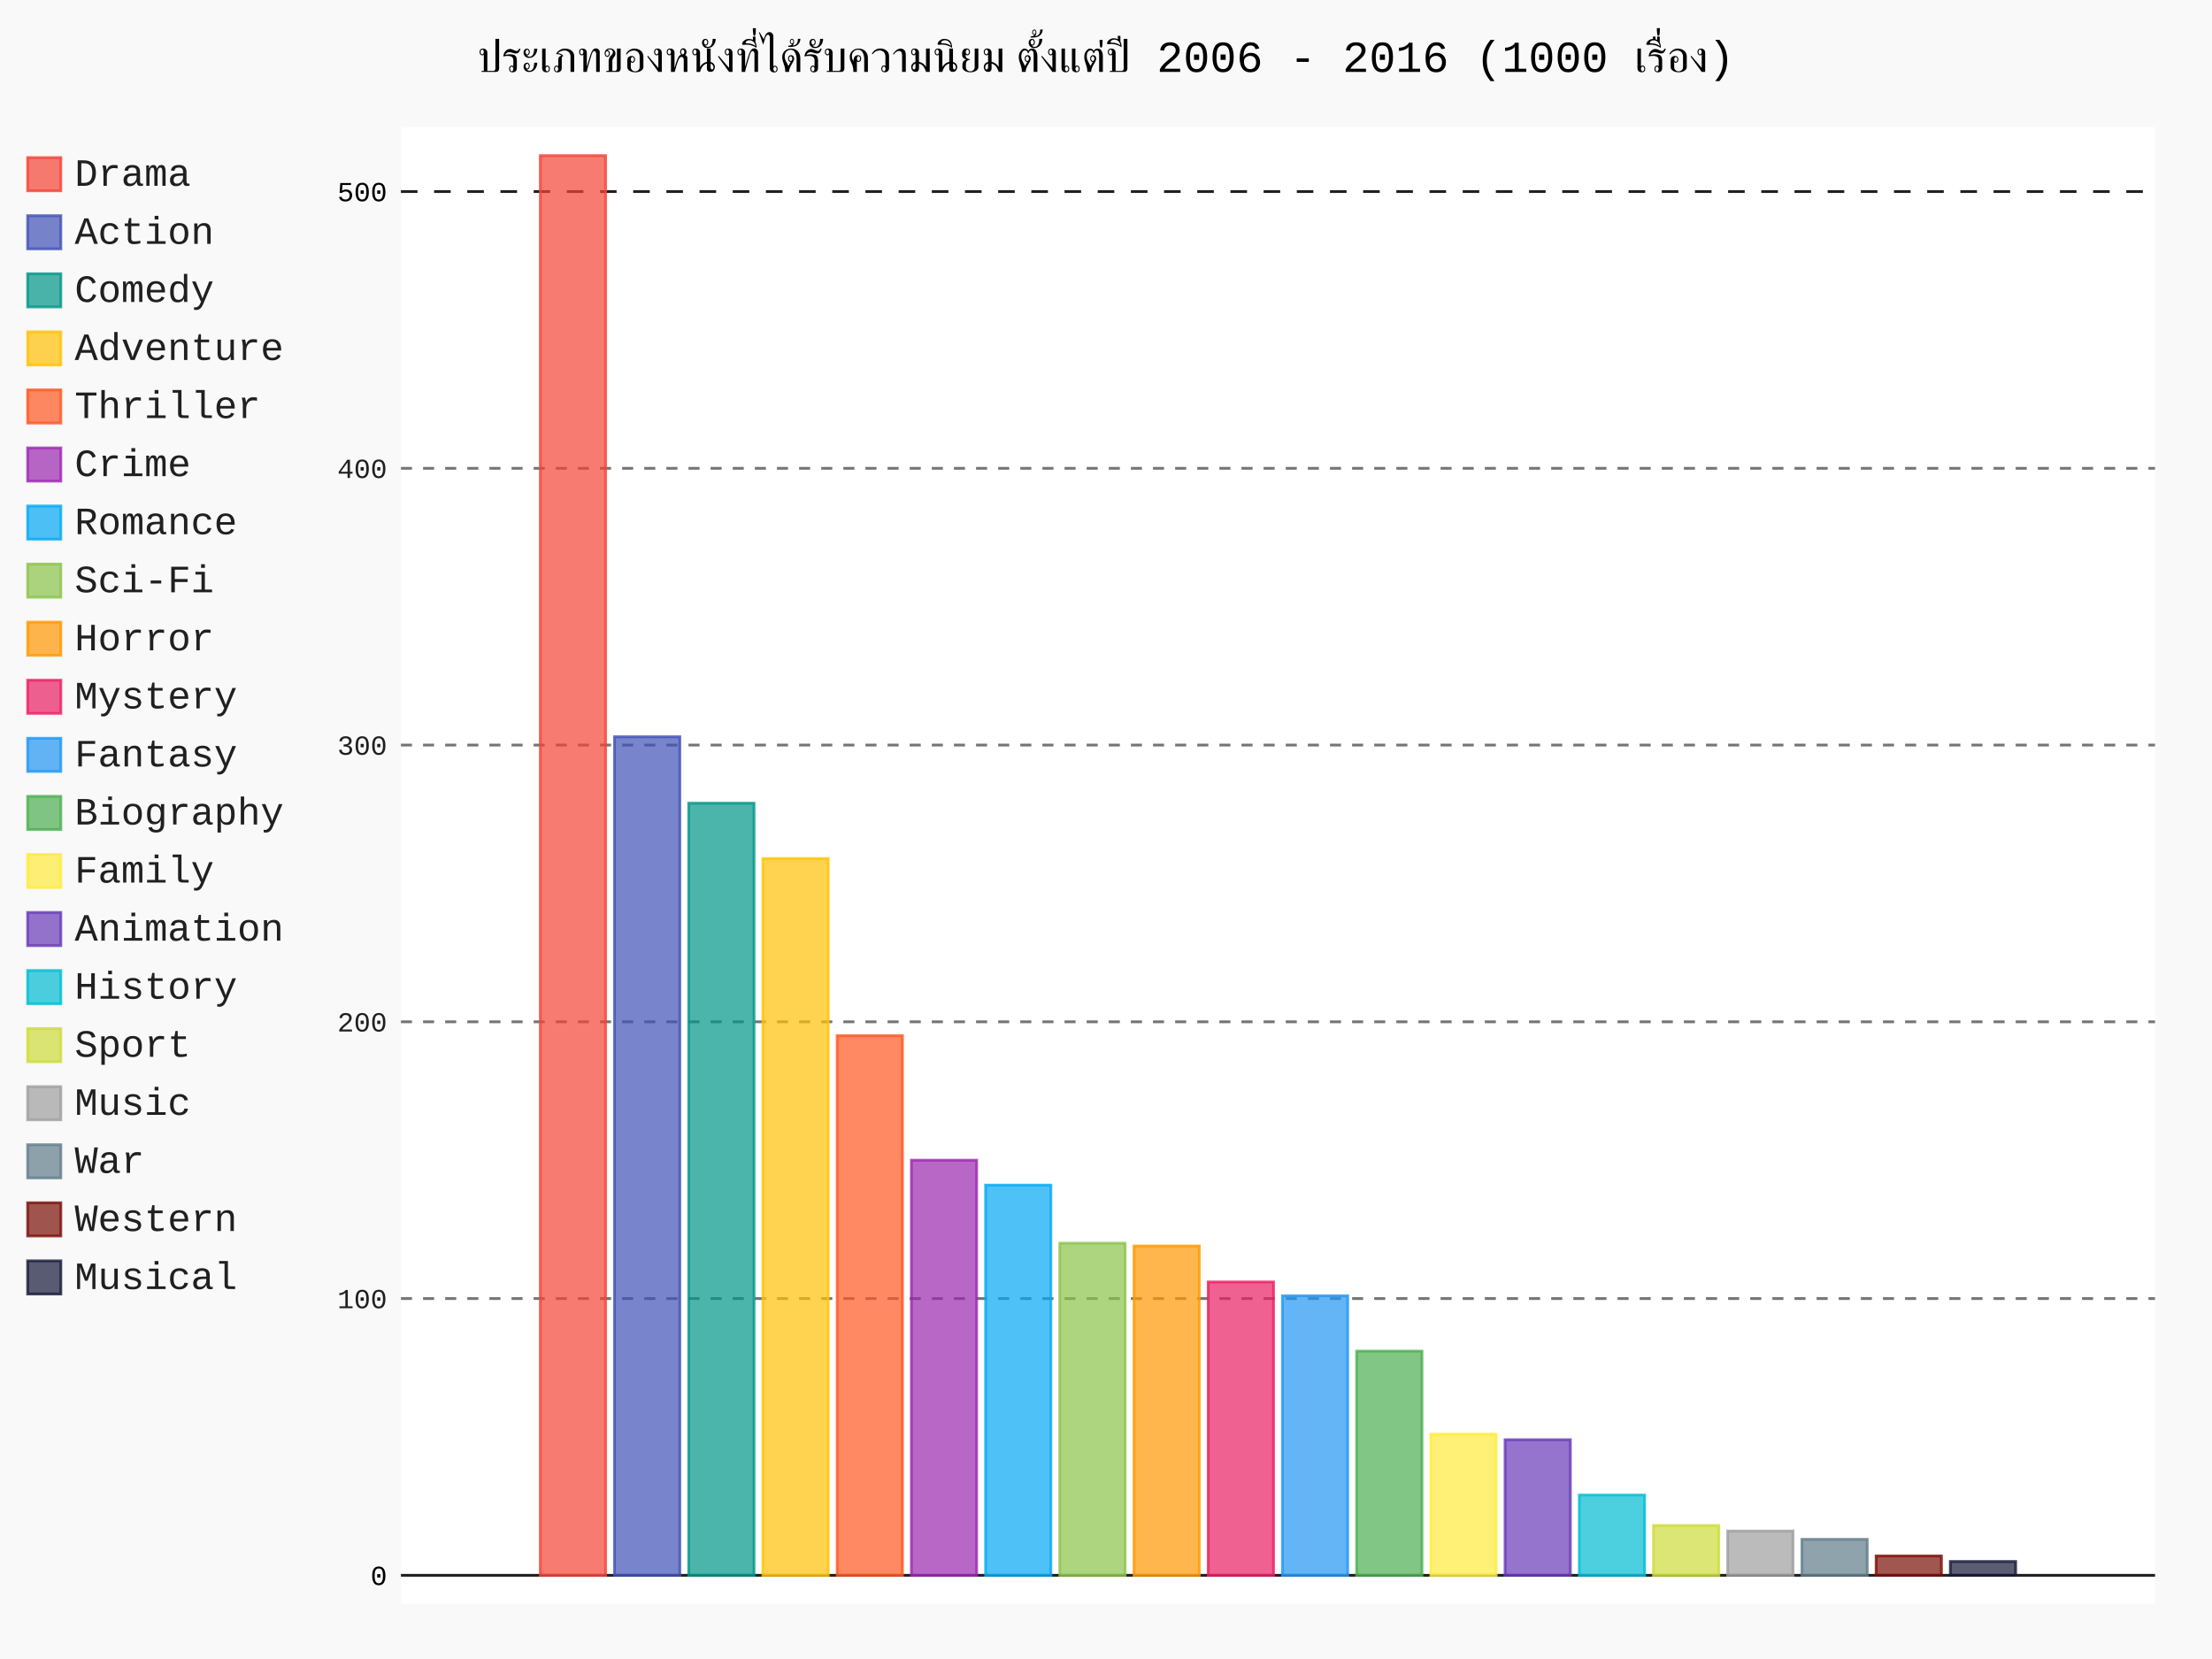
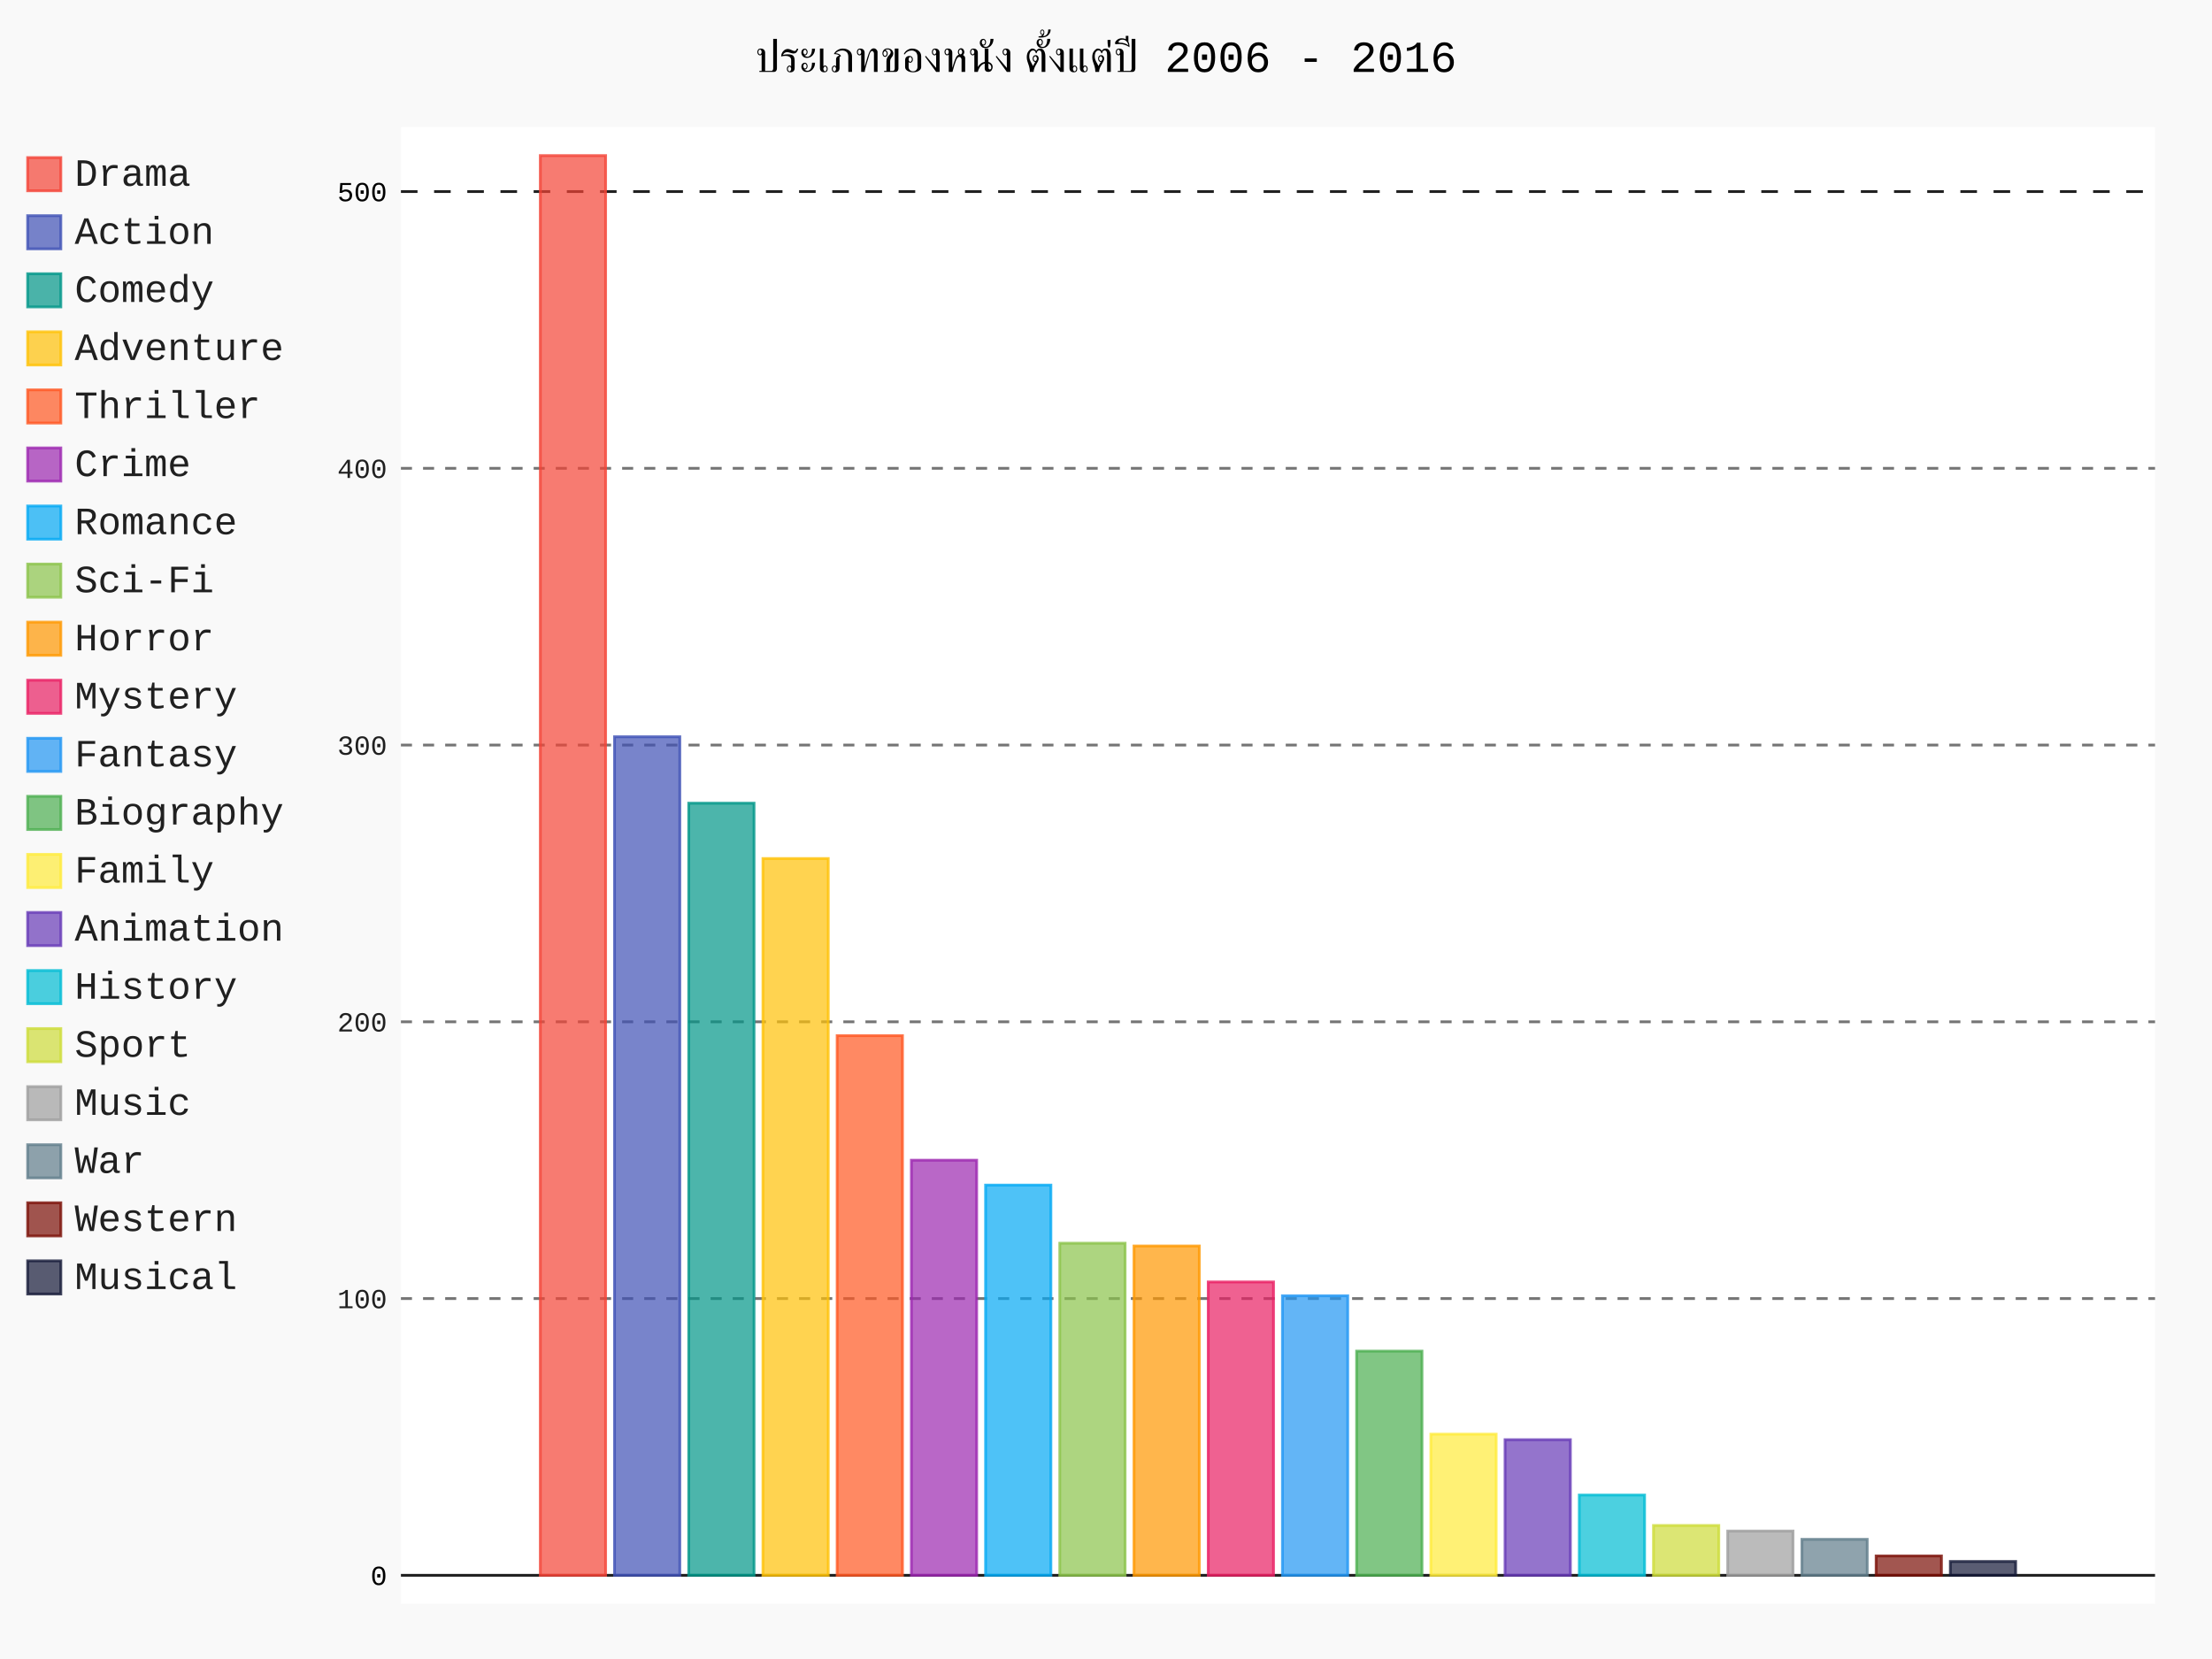
- <svg xmlns="http://www.w3.org/2000/svg" class="pygal-chart" id="chart-94949a44-bf88-494c-a62d-95af240402e0" viewBox="0 0 800 600">
+ <svg xmlns="http://www.w3.org/2000/svg" class="pygal-chart" id="chart-c277446c-8c04-471c-b19f-c21ceb857114" viewBox="0 0 800 600">
  <defs>
-     <style type="text/css">#chart-94949a44-bf88-494c-a62d-95af240402e0{-webkit-user-select:none;-webkit-font-smoothing:antialiased;font-family:Consolas,"Liberation Mono",Menlo,Courier,monospace}#chart-94949a44-bf88-494c-a62d-95af240402e0 .title{font-family:Consolas,"Liberation Mono",Menlo,Courier,monospace;font-size:16px}#chart-94949a44-bf88-494c-a62d-95af240402e0 .legends .legend text{font-family:Consolas,"Liberation Mono",Menlo,Courier,monospace;font-size:14px}#chart-94949a44-bf88-494c-a62d-95af240402e0 .axis text{font-family:Consolas,"Liberation Mono",Menlo,Courier,monospace;font-size:10px}#chart-94949a44-bf88-494c-a62d-95af240402e0 .axis text.major{font-family:Consolas,"Liberation Mono",Menlo,Courier,monospace;font-size:10px}#chart-94949a44-bf88-494c-a62d-95af240402e0 .text-overlay text.value{font-family:Consolas,"Liberation Mono",Menlo,Courier,monospace;font-size:16px}#chart-94949a44-bf88-494c-a62d-95af240402e0 .text-overlay text.label{font-family:Consolas,"Liberation Mono",Menlo,Courier,monospace;font-size:10px}#chart-94949a44-bf88-494c-a62d-95af240402e0 .tooltip{font-family:Consolas,"Liberation Mono",Menlo,Courier,monospace;font-size:14px}#chart-94949a44-bf88-494c-a62d-95af240402e0 text.no_data{font-family:Consolas,"Liberation Mono",Menlo,Courier,monospace;font-size:64px}
- #chart-94949a44-bf88-494c-a62d-95af240402e0{background-color:rgba(249,249,249,1)}#chart-94949a44-bf88-494c-a62d-95af240402e0 path,#chart-94949a44-bf88-494c-a62d-95af240402e0 line,#chart-94949a44-bf88-494c-a62d-95af240402e0 rect,#chart-94949a44-bf88-494c-a62d-95af240402e0 circle{-webkit-transition:150ms;-moz-transition:150ms;transition:150ms}#chart-94949a44-bf88-494c-a62d-95af240402e0 .graph &gt; .background{fill:rgba(249,249,249,1)}#chart-94949a44-bf88-494c-a62d-95af240402e0 .plot &gt; .background{fill:rgba(255,255,255,1)}#chart-94949a44-bf88-494c-a62d-95af240402e0 .graph{fill:rgba(0,0,0,.87)}#chart-94949a44-bf88-494c-a62d-95af240402e0 text.no_data{fill:rgba(0,0,0,1)}#chart-94949a44-bf88-494c-a62d-95af240402e0 .title{fill:rgba(0,0,0,1)}#chart-94949a44-bf88-494c-a62d-95af240402e0 .legends .legend text{fill:rgba(0,0,0,.87)}#chart-94949a44-bf88-494c-a62d-95af240402e0 .legends .legend:hover text{fill:rgba(0,0,0,1)}#chart-94949a44-bf88-494c-a62d-95af240402e0 .axis .line{stroke:rgba(0,0,0,1)}#chart-94949a44-bf88-494c-a62d-95af240402e0 .axis .guide.line{stroke:rgba(0,0,0,.54)}#chart-94949a44-bf88-494c-a62d-95af240402e0 .axis .major.line{stroke:rgba(0,0,0,.87)}#chart-94949a44-bf88-494c-a62d-95af240402e0 .axis text.major{fill:rgba(0,0,0,1)}#chart-94949a44-bf88-494c-a62d-95af240402e0 .axis.y .guides:hover .guide.line,#chart-94949a44-bf88-494c-a62d-95af240402e0 .line-graph .axis.x .guides:hover .guide.line,#chart-94949a44-bf88-494c-a62d-95af240402e0 .stackedline-graph .axis.x .guides:hover .guide.line,#chart-94949a44-bf88-494c-a62d-95af240402e0 .xy-graph .axis.x .guides:hover .guide.line{stroke:rgba(0,0,0,1)}#chart-94949a44-bf88-494c-a62d-95af240402e0 .axis .guides:hover text{fill:rgba(0,0,0,1)}#chart-94949a44-bf88-494c-a62d-95af240402e0 .reactive{fill-opacity:.7;stroke-opacity:.8}#chart-94949a44-bf88-494c-a62d-95af240402e0 .ci{stroke:rgba(0,0,0,.87)}#chart-94949a44-bf88-494c-a62d-95af240402e0 .reactive.active,#chart-94949a44-bf88-494c-a62d-95af240402e0 .active .reactive{fill-opacity:.8;stroke-opacity:.9;stroke-width:4}#chart-94949a44-bf88-494c-a62d-95af240402e0 .ci .reactive.active{stroke-width:1.5}#chart-94949a44-bf88-494c-a62d-95af240402e0 .series text{fill:rgba(0,0,0,1)}#chart-94949a44-bf88-494c-a62d-95af240402e0 .tooltip rect{fill:rgba(255,255,255,1);stroke:rgba(0,0,0,1);-webkit-transition:opacity 150ms;-moz-transition:opacity 150ms;transition:opacity 150ms}#chart-94949a44-bf88-494c-a62d-95af240402e0 .tooltip .label{fill:rgba(0,0,0,.87)}#chart-94949a44-bf88-494c-a62d-95af240402e0 .tooltip .label{fill:rgba(0,0,0,.87)}#chart-94949a44-bf88-494c-a62d-95af240402e0 .tooltip .legend{font-size:.8em;fill:rgba(0,0,0,.54)}#chart-94949a44-bf88-494c-a62d-95af240402e0 .tooltip .x_label{font-size:.6em;fill:rgba(0,0,0,1)}#chart-94949a44-bf88-494c-a62d-95af240402e0 .tooltip .xlink{font-size:.5em;text-decoration:underline}#chart-94949a44-bf88-494c-a62d-95af240402e0 .tooltip .value{font-size:1.5em}#chart-94949a44-bf88-494c-a62d-95af240402e0 .bound{font-size:.5em}#chart-94949a44-bf88-494c-a62d-95af240402e0 .max-value{font-size:.75em;fill:rgba(0,0,0,.54)}#chart-94949a44-bf88-494c-a62d-95af240402e0 .map-element{fill:rgba(255,255,255,1);stroke:rgba(0,0,0,.54) !important}#chart-94949a44-bf88-494c-a62d-95af240402e0 .map-element .reactive{fill-opacity:inherit;stroke-opacity:inherit}#chart-94949a44-bf88-494c-a62d-95af240402e0 .color-0,#chart-94949a44-bf88-494c-a62d-95af240402e0 .color-0 a:visited{stroke:#f44336;fill:#f44336}#chart-94949a44-bf88-494c-a62d-95af240402e0 .color-1,#chart-94949a44-bf88-494c-a62d-95af240402e0 .color-1 a:visited{stroke:#3f51b5;fill:#3f51b5}#chart-94949a44-bf88-494c-a62d-95af240402e0 .color-2,#chart-94949a44-bf88-494c-a62d-95af240402e0 .color-2 a:visited{stroke:#009688;fill:#009688}#chart-94949a44-bf88-494c-a62d-95af240402e0 .color-3,#chart-94949a44-bf88-494c-a62d-95af240402e0 .color-3 a:visited{stroke:#ffc107;fill:#ffc107}#chart-94949a44-bf88-494c-a62d-95af240402e0 .color-4,#chart-94949a44-bf88-494c-a62d-95af240402e0 .color-4 a:visited{stroke:#ff5722;fill:#ff5722}#chart-94949a44-bf88-494c-a62d-95af240402e0 .color-5,#chart-94949a44-bf88-494c-a62d-95af240402e0 .color-5 a:visited{stroke:#9c27b0;fill:#9c27b0}#chart-94949a44-bf88-494c-a62d-95af240402e0 .color-6,#chart-94949a44-bf88-494c-a62d-95af240402e0 .color-6 a:visited{stroke:#03a9f4;fill:#03a9f4}#chart-94949a44-bf88-494c-a62d-95af240402e0 .color-7,#chart-94949a44-bf88-494c-a62d-95af240402e0 .color-7 a:visited{stroke:#8bc34a;fill:#8bc34a}#chart-94949a44-bf88-494c-a62d-95af240402e0 .color-8,#chart-94949a44-bf88-494c-a62d-95af240402e0 .color-8 a:visited{stroke:#ff9800;fill:#ff9800}#chart-94949a44-bf88-494c-a62d-95af240402e0 .color-9,#chart-94949a44-bf88-494c-a62d-95af240402e0 .color-9 a:visited{stroke:#e91e63;fill:#e91e63}#chart-94949a44-bf88-494c-a62d-95af240402e0 .color-10,#chart-94949a44-bf88-494c-a62d-95af240402e0 .color-10 a:visited{stroke:#2196f3;fill:#2196f3}#chart-94949a44-bf88-494c-a62d-95af240402e0 .color-11,#chart-94949a44-bf88-494c-a62d-95af240402e0 .color-11 a:visited{stroke:#4caf50;fill:#4caf50}#chart-94949a44-bf88-494c-a62d-95af240402e0 .color-12,#chart-94949a44-bf88-494c-a62d-95af240402e0 .color-12 a:visited{stroke:#ffeb3b;fill:#ffeb3b}#chart-94949a44-bf88-494c-a62d-95af240402e0 .color-13,#chart-94949a44-bf88-494c-a62d-95af240402e0 .color-13 a:visited{stroke:#673ab7;fill:#673ab7}#chart-94949a44-bf88-494c-a62d-95af240402e0 .color-14,#chart-94949a44-bf88-494c-a62d-95af240402e0 .color-14 a:visited{stroke:#00bcd4;fill:#00bcd4}#chart-94949a44-bf88-494c-a62d-95af240402e0 .color-15,#chart-94949a44-bf88-494c-a62d-95af240402e0 .color-15 a:visited{stroke:#cddc39;fill:#cddc39}#chart-94949a44-bf88-494c-a62d-95af240402e0 .color-16,#chart-94949a44-bf88-494c-a62d-95af240402e0 .color-16 a:visited{stroke:#9e9e9e;fill:#9e9e9e}#chart-94949a44-bf88-494c-a62d-95af240402e0 .color-17,#chart-94949a44-bf88-494c-a62d-95af240402e0 .color-17 a:visited{stroke:#607d8b;fill:#607d8b}#chart-94949a44-bf88-494c-a62d-95af240402e0 .color-18,#chart-94949a44-bf88-494c-a62d-95af240402e0 .color-18 a:visited{stroke:#7b0f07;fill:#7b0f07}#chart-94949a44-bf88-494c-a62d-95af240402e0 .color-19,#chart-94949a44-bf88-494c-a62d-95af240402e0 .color-19 a:visited{stroke:#141938;fill:#141938}#chart-94949a44-bf88-494c-a62d-95af240402e0 .text-overlay .color-0 text{fill:black}#chart-94949a44-bf88-494c-a62d-95af240402e0 .text-overlay .color-1 text{fill:black}#chart-94949a44-bf88-494c-a62d-95af240402e0 .text-overlay .color-2 text{fill:black}#chart-94949a44-bf88-494c-a62d-95af240402e0 .text-overlay .color-3 text{fill:black}#chart-94949a44-bf88-494c-a62d-95af240402e0 .text-overlay .color-4 text{fill:black}#chart-94949a44-bf88-494c-a62d-95af240402e0 .text-overlay .color-5 text{fill:black}#chart-94949a44-bf88-494c-a62d-95af240402e0 .text-overlay .color-6 text{fill:black}#chart-94949a44-bf88-494c-a62d-95af240402e0 .text-overlay .color-7 text{fill:black}#chart-94949a44-bf88-494c-a62d-95af240402e0 .text-overlay .color-8 text{fill:black}#chart-94949a44-bf88-494c-a62d-95af240402e0 .text-overlay .color-9 text{fill:black}#chart-94949a44-bf88-494c-a62d-95af240402e0 .text-overlay .color-10 text{fill:black}#chart-94949a44-bf88-494c-a62d-95af240402e0 .text-overlay .color-11 text{fill:black}#chart-94949a44-bf88-494c-a62d-95af240402e0 .text-overlay .color-12 text{fill:black}#chart-94949a44-bf88-494c-a62d-95af240402e0 .text-overlay .color-13 text{fill:black}#chart-94949a44-bf88-494c-a62d-95af240402e0 .text-overlay .color-14 text{fill:black}#chart-94949a44-bf88-494c-a62d-95af240402e0 .text-overlay .color-15 text{fill:black}#chart-94949a44-bf88-494c-a62d-95af240402e0 .text-overlay .color-16 text{fill:black}#chart-94949a44-bf88-494c-a62d-95af240402e0 .text-overlay .color-17 text{fill:black}#chart-94949a44-bf88-494c-a62d-95af240402e0 .text-overlay .color-18 text{fill:black}#chart-94949a44-bf88-494c-a62d-95af240402e0 .text-overlay .color-19 text{fill:white}
- #chart-94949a44-bf88-494c-a62d-95af240402e0 text.no_data{text-anchor:middle}#chart-94949a44-bf88-494c-a62d-95af240402e0 .guide.line{fill:none}#chart-94949a44-bf88-494c-a62d-95af240402e0 .centered{text-anchor:middle}#chart-94949a44-bf88-494c-a62d-95af240402e0 .title{text-anchor:middle}#chart-94949a44-bf88-494c-a62d-95af240402e0 .legends .legend text{fill-opacity:1}#chart-94949a44-bf88-494c-a62d-95af240402e0 .axis.x text{text-anchor:middle}#chart-94949a44-bf88-494c-a62d-95af240402e0 .axis.x:not(.web) text[transform]{text-anchor:start}#chart-94949a44-bf88-494c-a62d-95af240402e0 .axis.x:not(.web) text[transform].backwards{text-anchor:end}#chart-94949a44-bf88-494c-a62d-95af240402e0 .axis.y text{text-anchor:end}#chart-94949a44-bf88-494c-a62d-95af240402e0 .axis.y text[transform].backwards{text-anchor:start}#chart-94949a44-bf88-494c-a62d-95af240402e0 .axis.y2 text{text-anchor:start}#chart-94949a44-bf88-494c-a62d-95af240402e0 .axis.y2 text[transform].backwards{text-anchor:end}#chart-94949a44-bf88-494c-a62d-95af240402e0 .axis .guide.line{stroke-dasharray:4,4}#chart-94949a44-bf88-494c-a62d-95af240402e0 .axis .major.guide.line{stroke-dasharray:6,6}#chart-94949a44-bf88-494c-a62d-95af240402e0 .horizontal .axis.y .guide.line,#chart-94949a44-bf88-494c-a62d-95af240402e0 .horizontal .axis.y2 .guide.line,#chart-94949a44-bf88-494c-a62d-95af240402e0 .vertical .axis.x .guide.line{opacity:0}#chart-94949a44-bf88-494c-a62d-95af240402e0 .horizontal .axis.always_show .guide.line,#chart-94949a44-bf88-494c-a62d-95af240402e0 .vertical .axis.always_show .guide.line{opacity:1 !important}#chart-94949a44-bf88-494c-a62d-95af240402e0 .axis.y .guides:hover .guide.line,#chart-94949a44-bf88-494c-a62d-95af240402e0 .axis.y2 .guides:hover .guide.line,#chart-94949a44-bf88-494c-a62d-95af240402e0 .axis.x .guides:hover .guide.line{opacity:1}#chart-94949a44-bf88-494c-a62d-95af240402e0 .axis .guides:hover text{opacity:1}#chart-94949a44-bf88-494c-a62d-95af240402e0 .nofill{fill:none}#chart-94949a44-bf88-494c-a62d-95af240402e0 .subtle-fill{fill-opacity:.2}#chart-94949a44-bf88-494c-a62d-95af240402e0 .dot{stroke-width:1px;fill-opacity:1}#chart-94949a44-bf88-494c-a62d-95af240402e0 .dot.active{stroke-width:5px}#chart-94949a44-bf88-494c-a62d-95af240402e0 .dot.negative{fill:transparent}#chart-94949a44-bf88-494c-a62d-95af240402e0 text,#chart-94949a44-bf88-494c-a62d-95af240402e0 tspan{stroke:none !important}#chart-94949a44-bf88-494c-a62d-95af240402e0 .series text.active{opacity:1}#chart-94949a44-bf88-494c-a62d-95af240402e0 .tooltip rect{fill-opacity:.95;stroke-width:.5}#chart-94949a44-bf88-494c-a62d-95af240402e0 .tooltip text{fill-opacity:1}#chart-94949a44-bf88-494c-a62d-95af240402e0 .showable{visibility:hidden}#chart-94949a44-bf88-494c-a62d-95af240402e0 .showable.shown{visibility:visible}#chart-94949a44-bf88-494c-a62d-95af240402e0 .gauge-background{fill:rgba(229,229,229,1);stroke:none}#chart-94949a44-bf88-494c-a62d-95af240402e0 .bg-lines{stroke:rgba(249,249,249,1);stroke-width:2px}</style>
+     <style type="text/css">#chart-c277446c-8c04-471c-b19f-c21ceb857114{-webkit-user-select:none;-webkit-font-smoothing:antialiased;font-family:Consolas,"Liberation Mono",Menlo,Courier,monospace}#chart-c277446c-8c04-471c-b19f-c21ceb857114 .title{font-family:Consolas,"Liberation Mono",Menlo,Courier,monospace;font-size:16px}#chart-c277446c-8c04-471c-b19f-c21ceb857114 .legends .legend text{font-family:Consolas,"Liberation Mono",Menlo,Courier,monospace;font-size:14px}#chart-c277446c-8c04-471c-b19f-c21ceb857114 .axis text{font-family:Consolas,"Liberation Mono",Menlo,Courier,monospace;font-size:10px}#chart-c277446c-8c04-471c-b19f-c21ceb857114 .axis text.major{font-family:Consolas,"Liberation Mono",Menlo,Courier,monospace;font-size:10px}#chart-c277446c-8c04-471c-b19f-c21ceb857114 .text-overlay text.value{font-family:Consolas,"Liberation Mono",Menlo,Courier,monospace;font-size:16px}#chart-c277446c-8c04-471c-b19f-c21ceb857114 .text-overlay text.label{font-family:Consolas,"Liberation Mono",Menlo,Courier,monospace;font-size:10px}#chart-c277446c-8c04-471c-b19f-c21ceb857114 .tooltip{font-family:Consolas,"Liberation Mono",Menlo,Courier,monospace;font-size:14px}#chart-c277446c-8c04-471c-b19f-c21ceb857114 text.no_data{font-family:Consolas,"Liberation Mono",Menlo,Courier,monospace;font-size:64px}
+ #chart-c277446c-8c04-471c-b19f-c21ceb857114{background-color:rgba(249,249,249,1)}#chart-c277446c-8c04-471c-b19f-c21ceb857114 path,#chart-c277446c-8c04-471c-b19f-c21ceb857114 line,#chart-c277446c-8c04-471c-b19f-c21ceb857114 rect,#chart-c277446c-8c04-471c-b19f-c21ceb857114 circle{-webkit-transition:150ms;-moz-transition:150ms;transition:150ms}#chart-c277446c-8c04-471c-b19f-c21ceb857114 .graph &gt; .background{fill:rgba(249,249,249,1)}#chart-c277446c-8c04-471c-b19f-c21ceb857114 .plot &gt; .background{fill:rgba(255,255,255,1)}#chart-c277446c-8c04-471c-b19f-c21ceb857114 .graph{fill:rgba(0,0,0,.87)}#chart-c277446c-8c04-471c-b19f-c21ceb857114 text.no_data{fill:rgba(0,0,0,1)}#chart-c277446c-8c04-471c-b19f-c21ceb857114 .title{fill:rgba(0,0,0,1)}#chart-c277446c-8c04-471c-b19f-c21ceb857114 .legends .legend text{fill:rgba(0,0,0,.87)}#chart-c277446c-8c04-471c-b19f-c21ceb857114 .legends .legend:hover text{fill:rgba(0,0,0,1)}#chart-c277446c-8c04-471c-b19f-c21ceb857114 .axis .line{stroke:rgba(0,0,0,1)}#chart-c277446c-8c04-471c-b19f-c21ceb857114 .axis .guide.line{stroke:rgba(0,0,0,.54)}#chart-c277446c-8c04-471c-b19f-c21ceb857114 .axis .major.line{stroke:rgba(0,0,0,.87)}#chart-c277446c-8c04-471c-b19f-c21ceb857114 .axis text.major{fill:rgba(0,0,0,1)}#chart-c277446c-8c04-471c-b19f-c21ceb857114 .axis.y .guides:hover .guide.line,#chart-c277446c-8c04-471c-b19f-c21ceb857114 .line-graph .axis.x .guides:hover .guide.line,#chart-c277446c-8c04-471c-b19f-c21ceb857114 .stackedline-graph .axis.x .guides:hover .guide.line,#chart-c277446c-8c04-471c-b19f-c21ceb857114 .xy-graph .axis.x .guides:hover .guide.line{stroke:rgba(0,0,0,1)}#chart-c277446c-8c04-471c-b19f-c21ceb857114 .axis .guides:hover text{fill:rgba(0,0,0,1)}#chart-c277446c-8c04-471c-b19f-c21ceb857114 .reactive{fill-opacity:.7;stroke-opacity:.8}#chart-c277446c-8c04-471c-b19f-c21ceb857114 .ci{stroke:rgba(0,0,0,.87)}#chart-c277446c-8c04-471c-b19f-c21ceb857114 .reactive.active,#chart-c277446c-8c04-471c-b19f-c21ceb857114 .active .reactive{fill-opacity:.8;stroke-opacity:.9;stroke-width:4}#chart-c277446c-8c04-471c-b19f-c21ceb857114 .ci .reactive.active{stroke-width:1.5}#chart-c277446c-8c04-471c-b19f-c21ceb857114 .series text{fill:rgba(0,0,0,1)}#chart-c277446c-8c04-471c-b19f-c21ceb857114 .tooltip rect{fill:rgba(255,255,255,1);stroke:rgba(0,0,0,1);-webkit-transition:opacity 150ms;-moz-transition:opacity 150ms;transition:opacity 150ms}#chart-c277446c-8c04-471c-b19f-c21ceb857114 .tooltip .label{fill:rgba(0,0,0,.87)}#chart-c277446c-8c04-471c-b19f-c21ceb857114 .tooltip .label{fill:rgba(0,0,0,.87)}#chart-c277446c-8c04-471c-b19f-c21ceb857114 .tooltip .legend{font-size:.8em;fill:rgba(0,0,0,.54)}#chart-c277446c-8c04-471c-b19f-c21ceb857114 .tooltip .x_label{font-size:.6em;fill:rgba(0,0,0,1)}#chart-c277446c-8c04-471c-b19f-c21ceb857114 .tooltip .xlink{font-size:.5em;text-decoration:underline}#chart-c277446c-8c04-471c-b19f-c21ceb857114 .tooltip .value{font-size:1.5em}#chart-c277446c-8c04-471c-b19f-c21ceb857114 .bound{font-size:.5em}#chart-c277446c-8c04-471c-b19f-c21ceb857114 .max-value{font-size:.75em;fill:rgba(0,0,0,.54)}#chart-c277446c-8c04-471c-b19f-c21ceb857114 .map-element{fill:rgba(255,255,255,1);stroke:rgba(0,0,0,.54) !important}#chart-c277446c-8c04-471c-b19f-c21ceb857114 .map-element .reactive{fill-opacity:inherit;stroke-opacity:inherit}#chart-c277446c-8c04-471c-b19f-c21ceb857114 .color-0,#chart-c277446c-8c04-471c-b19f-c21ceb857114 .color-0 a:visited{stroke:#f44336;fill:#f44336}#chart-c277446c-8c04-471c-b19f-c21ceb857114 .color-1,#chart-c277446c-8c04-471c-b19f-c21ceb857114 .color-1 a:visited{stroke:#3f51b5;fill:#3f51b5}#chart-c277446c-8c04-471c-b19f-c21ceb857114 .color-2,#chart-c277446c-8c04-471c-b19f-c21ceb857114 .color-2 a:visited{stroke:#009688;fill:#009688}#chart-c277446c-8c04-471c-b19f-c21ceb857114 .color-3,#chart-c277446c-8c04-471c-b19f-c21ceb857114 .color-3 a:visited{stroke:#ffc107;fill:#ffc107}#chart-c277446c-8c04-471c-b19f-c21ceb857114 .color-4,#chart-c277446c-8c04-471c-b19f-c21ceb857114 .color-4 a:visited{stroke:#ff5722;fill:#ff5722}#chart-c277446c-8c04-471c-b19f-c21ceb857114 .color-5,#chart-c277446c-8c04-471c-b19f-c21ceb857114 .color-5 a:visited{stroke:#9c27b0;fill:#9c27b0}#chart-c277446c-8c04-471c-b19f-c21ceb857114 .color-6,#chart-c277446c-8c04-471c-b19f-c21ceb857114 .color-6 a:visited{stroke:#03a9f4;fill:#03a9f4}#chart-c277446c-8c04-471c-b19f-c21ceb857114 .color-7,#chart-c277446c-8c04-471c-b19f-c21ceb857114 .color-7 a:visited{stroke:#8bc34a;fill:#8bc34a}#chart-c277446c-8c04-471c-b19f-c21ceb857114 .color-8,#chart-c277446c-8c04-471c-b19f-c21ceb857114 .color-8 a:visited{stroke:#ff9800;fill:#ff9800}#chart-c277446c-8c04-471c-b19f-c21ceb857114 .color-9,#chart-c277446c-8c04-471c-b19f-c21ceb857114 .color-9 a:visited{stroke:#e91e63;fill:#e91e63}#chart-c277446c-8c04-471c-b19f-c21ceb857114 .color-10,#chart-c277446c-8c04-471c-b19f-c21ceb857114 .color-10 a:visited{stroke:#2196f3;fill:#2196f3}#chart-c277446c-8c04-471c-b19f-c21ceb857114 .color-11,#chart-c277446c-8c04-471c-b19f-c21ceb857114 .color-11 a:visited{stroke:#4caf50;fill:#4caf50}#chart-c277446c-8c04-471c-b19f-c21ceb857114 .color-12,#chart-c277446c-8c04-471c-b19f-c21ceb857114 .color-12 a:visited{stroke:#ffeb3b;fill:#ffeb3b}#chart-c277446c-8c04-471c-b19f-c21ceb857114 .color-13,#chart-c277446c-8c04-471c-b19f-c21ceb857114 .color-13 a:visited{stroke:#673ab7;fill:#673ab7}#chart-c277446c-8c04-471c-b19f-c21ceb857114 .color-14,#chart-c277446c-8c04-471c-b19f-c21ceb857114 .color-14 a:visited{stroke:#00bcd4;fill:#00bcd4}#chart-c277446c-8c04-471c-b19f-c21ceb857114 .color-15,#chart-c277446c-8c04-471c-b19f-c21ceb857114 .color-15 a:visited{stroke:#cddc39;fill:#cddc39}#chart-c277446c-8c04-471c-b19f-c21ceb857114 .color-16,#chart-c277446c-8c04-471c-b19f-c21ceb857114 .color-16 a:visited{stroke:#9e9e9e;fill:#9e9e9e}#chart-c277446c-8c04-471c-b19f-c21ceb857114 .color-17,#chart-c277446c-8c04-471c-b19f-c21ceb857114 .color-17 a:visited{stroke:#607d8b;fill:#607d8b}#chart-c277446c-8c04-471c-b19f-c21ceb857114 .color-18,#chart-c277446c-8c04-471c-b19f-c21ceb857114 .color-18 a:visited{stroke:#7b0f07;fill:#7b0f07}#chart-c277446c-8c04-471c-b19f-c21ceb857114 .color-19,#chart-c277446c-8c04-471c-b19f-c21ceb857114 .color-19 a:visited{stroke:#141938;fill:#141938}#chart-c277446c-8c04-471c-b19f-c21ceb857114 .text-overlay .color-0 text{fill:black}#chart-c277446c-8c04-471c-b19f-c21ceb857114 .text-overlay .color-1 text{fill:black}#chart-c277446c-8c04-471c-b19f-c21ceb857114 .text-overlay .color-2 text{fill:black}#chart-c277446c-8c04-471c-b19f-c21ceb857114 .text-overlay .color-3 text{fill:black}#chart-c277446c-8c04-471c-b19f-c21ceb857114 .text-overlay .color-4 text{fill:black}#chart-c277446c-8c04-471c-b19f-c21ceb857114 .text-overlay .color-5 text{fill:black}#chart-c277446c-8c04-471c-b19f-c21ceb857114 .text-overlay .color-6 text{fill:black}#chart-c277446c-8c04-471c-b19f-c21ceb857114 .text-overlay .color-7 text{fill:black}#chart-c277446c-8c04-471c-b19f-c21ceb857114 .text-overlay .color-8 text{fill:black}#chart-c277446c-8c04-471c-b19f-c21ceb857114 .text-overlay .color-9 text{fill:black}#chart-c277446c-8c04-471c-b19f-c21ceb857114 .text-overlay .color-10 text{fill:black}#chart-c277446c-8c04-471c-b19f-c21ceb857114 .text-overlay .color-11 text{fill:black}#chart-c277446c-8c04-471c-b19f-c21ceb857114 .text-overlay .color-12 text{fill:black}#chart-c277446c-8c04-471c-b19f-c21ceb857114 .text-overlay .color-13 text{fill:black}#chart-c277446c-8c04-471c-b19f-c21ceb857114 .text-overlay .color-14 text{fill:black}#chart-c277446c-8c04-471c-b19f-c21ceb857114 .text-overlay .color-15 text{fill:black}#chart-c277446c-8c04-471c-b19f-c21ceb857114 .text-overlay .color-16 text{fill:black}#chart-c277446c-8c04-471c-b19f-c21ceb857114 .text-overlay .color-17 text{fill:black}#chart-c277446c-8c04-471c-b19f-c21ceb857114 .text-overlay .color-18 text{fill:black}#chart-c277446c-8c04-471c-b19f-c21ceb857114 .text-overlay .color-19 text{fill:white}
+ #chart-c277446c-8c04-471c-b19f-c21ceb857114 text.no_data{text-anchor:middle}#chart-c277446c-8c04-471c-b19f-c21ceb857114 .guide.line{fill:none}#chart-c277446c-8c04-471c-b19f-c21ceb857114 .centered{text-anchor:middle}#chart-c277446c-8c04-471c-b19f-c21ceb857114 .title{text-anchor:middle}#chart-c277446c-8c04-471c-b19f-c21ceb857114 .legends .legend text{fill-opacity:1}#chart-c277446c-8c04-471c-b19f-c21ceb857114 .axis.x text{text-anchor:middle}#chart-c277446c-8c04-471c-b19f-c21ceb857114 .axis.x:not(.web) text[transform]{text-anchor:start}#chart-c277446c-8c04-471c-b19f-c21ceb857114 .axis.x:not(.web) text[transform].backwards{text-anchor:end}#chart-c277446c-8c04-471c-b19f-c21ceb857114 .axis.y text{text-anchor:end}#chart-c277446c-8c04-471c-b19f-c21ceb857114 .axis.y text[transform].backwards{text-anchor:start}#chart-c277446c-8c04-471c-b19f-c21ceb857114 .axis.y2 text{text-anchor:start}#chart-c277446c-8c04-471c-b19f-c21ceb857114 .axis.y2 text[transform].backwards{text-anchor:end}#chart-c277446c-8c04-471c-b19f-c21ceb857114 .axis .guide.line{stroke-dasharray:4,4}#chart-c277446c-8c04-471c-b19f-c21ceb857114 .axis .major.guide.line{stroke-dasharray:6,6}#chart-c277446c-8c04-471c-b19f-c21ceb857114 .horizontal .axis.y .guide.line,#chart-c277446c-8c04-471c-b19f-c21ceb857114 .horizontal .axis.y2 .guide.line,#chart-c277446c-8c04-471c-b19f-c21ceb857114 .vertical .axis.x .guide.line{opacity:0}#chart-c277446c-8c04-471c-b19f-c21ceb857114 .horizontal .axis.always_show .guide.line,#chart-c277446c-8c04-471c-b19f-c21ceb857114 .vertical .axis.always_show .guide.line{opacity:1 !important}#chart-c277446c-8c04-471c-b19f-c21ceb857114 .axis.y .guides:hover .guide.line,#chart-c277446c-8c04-471c-b19f-c21ceb857114 .axis.y2 .guides:hover .guide.line,#chart-c277446c-8c04-471c-b19f-c21ceb857114 .axis.x .guides:hover .guide.line{opacity:1}#chart-c277446c-8c04-471c-b19f-c21ceb857114 .axis .guides:hover text{opacity:1}#chart-c277446c-8c04-471c-b19f-c21ceb857114 .nofill{fill:none}#chart-c277446c-8c04-471c-b19f-c21ceb857114 .subtle-fill{fill-opacity:.2}#chart-c277446c-8c04-471c-b19f-c21ceb857114 .dot{stroke-width:1px;fill-opacity:1}#chart-c277446c-8c04-471c-b19f-c21ceb857114 .dot.active{stroke-width:5px}#chart-c277446c-8c04-471c-b19f-c21ceb857114 .dot.negative{fill:transparent}#chart-c277446c-8c04-471c-b19f-c21ceb857114 text,#chart-c277446c-8c04-471c-b19f-c21ceb857114 tspan{stroke:none !important}#chart-c277446c-8c04-471c-b19f-c21ceb857114 .series text.active{opacity:1}#chart-c277446c-8c04-471c-b19f-c21ceb857114 .tooltip rect{fill-opacity:.95;stroke-width:.5}#chart-c277446c-8c04-471c-b19f-c21ceb857114 .tooltip text{fill-opacity:1}#chart-c277446c-8c04-471c-b19f-c21ceb857114 .showable{visibility:hidden}#chart-c277446c-8c04-471c-b19f-c21ceb857114 .showable.shown{visibility:visible}#chart-c277446c-8c04-471c-b19f-c21ceb857114 .gauge-background{fill:rgba(229,229,229,1);stroke:none}#chart-c277446c-8c04-471c-b19f-c21ceb857114 .bg-lines{stroke:rgba(249,249,249,1);stroke-width:2px}</style>
  </defs>
  <g class="graph bar-graph vertical">
    <rect class="background" height="600" width="800" x="0" y="0" />
    <g class="plot" transform="translate(145, 46)">
      <rect class="background" height="534" width="634.4" x="0" y="0" />
      <g class="axis y always_show">
        <g class="guides">
          <path class="axis major line" d="M0 523.731 h634.4" />
          <text class="major" x="-5" y="527.231">0</text>
        </g>
        <g class="guides">
          <path class="guide line" d="M0 423.641 h634.4" />
          <text class="" x="-5" y="427.141">100</text>
        </g>
        <g class="guides">
          <path class="guide line" d="M0 323.551 h634.4" />
          <text class="" x="-5" y="327.051">200</text>
        </g>
        <g class="guides">
          <path class="guide line" d="M0 223.461 h634.4" />
          <text class="" x="-5" y="226.961">300</text>
        </g>
        <g class="guides">
          <path class="guide line" d="M0 123.371 h634.4" />
          <text class="" x="-5" y="126.871">400</text>
        </g>
        <g class="guides">
          <path class="major guide line" d="M0 23.281 h634.4" />
          <text class="major" x="-5" y="26.781">500</text>
        </g>
      </g>
      <g class="series serie-0 color-0">
        <g class="bars">
          <g class="bar">
            <rect class="rect reactive tooltip-trigger" height="513.462" rx="0" ry="0" width="23.619" x="50.41" y="10.269" />
          </g>
        </g>
      </g>
      <g class="series serie-1 color-1">
        <g class="bars">
          <g class="bar">
            <rect class="rect reactive tooltip-trigger" height="303.273" rx="0" ry="0" width="23.619" x="77.25" y="220.458" />
          </g>
        </g>
      </g>
      <g class="series serie-2 color-2">
        <g class="bars">
          <g class="bar">
            <rect class="rect reactive tooltip-trigger" height="279.251" rx="0" ry="0" width="23.619" x="104.09" y="244.48" />
          </g>
        </g>
      </g>
      <g class="series serie-3 color-3">
        <g class="bars">
          <g class="bar">
            <rect class="rect reactive tooltip-trigger" height="259.233" rx="0" ry="0" width="23.619" x="130.93" y="264.498" />
          </g>
        </g>
      </g>
      <g class="series serie-4 color-4">
        <g class="bars">
          <g class="bar">
            <rect class="rect reactive tooltip-trigger" height="195.175" rx="0" ry="0" width="23.619" x="157.77" y="328.555" />
          </g>
        </g>
      </g>
      <g class="series serie-5 color-5">
        <g class="bars">
          <g class="bar">
            <rect class="rect reactive tooltip-trigger" height="150.135" rx="0" ry="0" width="23.619" x="184.61" y="373.596" />
          </g>
        </g>
      </g>
      <g class="series serie-6 color-6">
        <g class="bars">
          <g class="bar">
            <rect class="rect reactive tooltip-trigger" height="141.127" rx="0" ry="0" width="23.619" x="211.45" y="382.604" />
          </g>
        </g>
      </g>
      <g class="series serie-7 color-7">
        <g class="bars">
          <g class="bar">
            <rect class="rect reactive tooltip-trigger" height="120.108" rx="0" ry="0" width="23.619" x="238.29" y="403.623" />
          </g>
        </g>
      </g>
      <g class="series serie-8 color-8">
        <g class="bars">
          <g class="bar">
            <rect class="rect reactive tooltip-trigger" height="119.107" rx="0" ry="0" width="23.619" x="265.13" y="404.624" />
          </g>
        </g>
      </g>
      <g class="series serie-9 color-9">
        <g class="bars">
          <g class="bar">
            <rect class="rect reactive tooltip-trigger" height="106.095" rx="0" ry="0" width="23.619" x="291.97" y="417.635" />
          </g>
        </g>
      </g>
      <g class="series serie-10 color-10">
        <g class="bars">
          <g class="bar">
            <rect class="rect reactive tooltip-trigger" height="101.091" rx="0" ry="0" width="23.619" x="318.81" y="422.64" />
          </g>
        </g>
      </g>
      <g class="series serie-11 color-11">
        <g class="bars">
          <g class="bar">
            <rect class="rect reactive tooltip-trigger" height="81.073" rx="0" ry="0" width="23.619" x="345.65" y="442.658" />
          </g>
        </g>
      </g>
      <g class="series serie-12 color-12">
        <g class="bars">
          <g class="bar">
            <rect class="rect reactive tooltip-trigger" height="51.046" rx="0" ry="0" width="23.619" x="372.49" y="472.685" />
          </g>
        </g>
      </g>
      <g class="series serie-13 color-13">
        <g class="bars">
          <g class="bar">
            <rect class="rect reactive tooltip-trigger" height="49.044" rx="0" ry="0" width="23.619" x="399.33" y="474.687" />
          </g>
        </g>
      </g>
      <g class="series serie-14 color-14">
        <g class="bars">
          <g class="bar">
            <rect class="rect reactive tooltip-trigger" height="29.026" rx="0" ry="0" width="23.619" x="426.17" y="494.705" />
          </g>
        </g>
      </g>
      <g class="series serie-15 color-15">
        <g class="bars">
          <g class="bar">
            <rect class="rect reactive tooltip-trigger" height="18.016" rx="0" ry="0" width="23.619" x="453.01" y="505.715" />
          </g>
        </g>
      </g>
      <g class="series serie-16 color-16">
        <g class="bars">
          <g class="bar">
            <rect class="rect reactive tooltip-trigger" height="16.014" rx="0" ry="0" width="23.619" x="479.85" y="507.716" />
          </g>
        </g>
      </g>
      <g class="series serie-17 color-17">
        <g class="bars">
          <g class="bar">
            <rect class="rect reactive tooltip-trigger" height="13.012" rx="0" ry="0" width="23.619" x="506.69" y="510.719" />
          </g>
        </g>
      </g>
      <g class="series serie-18 color-18">
        <g class="bars">
          <g class="bar">
            <rect class="rect reactive tooltip-trigger" height="7.006" rx="0" ry="0" width="23.619" x="533.53" y="516.724" />
          </g>
        </g>
      </g>
      <g class="series serie-19 color-19">
        <g class="bars">
          <g class="bar">
            <rect class="rect reactive tooltip-trigger" height="5.004" rx="0" ry="0" width="23.619" x="560.37" y="518.726" />
          </g>
        </g>
      </g>
    </g>
    <g class="titles">
-       <text class="title plot_title" x="400.0" y="26">ประเภทของหนังที่ได้รับความนิยม ตั้งแต่ปี 2006 - 2016 (1000 เรื่อง)</text>
+       <text class="title plot_title" x="400.0" y="26">ประเภทของหนัง ตั้งแต่ปี 2006 - 2016</text>
    </g>
    <g class="plot overlay" transform="translate(145, 46)">
      <g class="series serie-0 color-0" />
      <g class="series serie-1 color-1" />
      <g class="series serie-2 color-2" />
      <g class="series serie-3 color-3" />
      <g class="series serie-4 color-4" />
      <g class="series serie-5 color-5" />
      <g class="series serie-6 color-6" />
      <g class="series serie-7 color-7" />
      <g class="series serie-8 color-8" />
      <g class="series serie-9 color-9" />
      <g class="series serie-10 color-10" />
      <g class="series serie-11 color-11" />
      <g class="series serie-12 color-12" />
      <g class="series serie-13 color-13" />
      <g class="series serie-14 color-14" />
      <g class="series serie-15 color-15" />
      <g class="series serie-16 color-16" />
      <g class="series serie-17 color-17" />
      <g class="series serie-18 color-18" />
      <g class="series serie-19 color-19" />
    </g>
    <g class="plot text-overlay" transform="translate(145, 46)">
      <g class="series serie-0 color-0" />
      <g class="series serie-1 color-1" />
      <g class="series serie-2 color-2" />
      <g class="series serie-3 color-3" />
      <g class="series serie-4 color-4" />
      <g class="series serie-5 color-5" />
      <g class="series serie-6 color-6" />
      <g class="series serie-7 color-7" />
      <g class="series serie-8 color-8" />
      <g class="series serie-9 color-9" />
      <g class="series serie-10 color-10" />
      <g class="series serie-11 color-11" />
      <g class="series serie-12 color-12" />
      <g class="series serie-13 color-13" />
      <g class="series serie-14 color-14" />
      <g class="series serie-15 color-15" />
      <g class="series serie-16 color-16" />
      <g class="series serie-17 color-17" />
      <g class="series serie-18 color-18" />
      <g class="series serie-19 color-19" />
    </g>
    <g class="plot tooltip-overlay" transform="translate(145, 46)">
      <g class="tooltip" style="opacity: 0" transform="translate(0 0)">
        <rect class="tooltip-box" height="0" rx="0" ry="0" width="0" />
        <g class="text" />
      </g>
    </g>
    <g class="legends" transform="translate(10, 56)">
      <g class="legend reactive activate-serie" id="activate-serie-0">
        <rect class="color-0 reactive" height="12" width="12" x="0.0" y="1.0" />
        <text x="17.0" y="11.2">Drama</text>
      </g>
      <g class="legend reactive activate-serie" id="activate-serie-1">
        <rect class="color-1 reactive" height="12" width="12" x="0.0" y="22.0" />
        <text x="17.0" y="32.2">Action</text>
      </g>
      <g class="legend reactive activate-serie" id="activate-serie-2">
        <rect class="color-2 reactive" height="12" width="12" x="0.0" y="43.0" />
        <text x="17.0" y="53.2">Comedy</text>
      </g>
      <g class="legend reactive activate-serie" id="activate-serie-3">
        <rect class="color-3 reactive" height="12" width="12" x="0.0" y="64.0" />
        <text x="17.0" y="74.2">Adventure</text>
      </g>
      <g class="legend reactive activate-serie" id="activate-serie-4">
        <rect class="color-4 reactive" height="12" width="12" x="0.0" y="85.0" />
        <text x="17.0" y="95.2">Thriller</text>
      </g>
      <g class="legend reactive activate-serie" id="activate-serie-5">
        <rect class="color-5 reactive" height="12" width="12" x="0.0" y="106.0" />
        <text x="17.0" y="116.2">Crime</text>
      </g>
      <g class="legend reactive activate-serie" id="activate-serie-6">
        <rect class="color-6 reactive" height="12" width="12" x="0.0" y="127.0" />
        <text x="17.0" y="137.2">Romance</text>
      </g>
      <g class="legend reactive activate-serie" id="activate-serie-7">
        <rect class="color-7 reactive" height="12" width="12" x="0.0" y="148.0" />
        <text x="17.0" y="158.2">Sci-Fi</text>
      </g>
      <g class="legend reactive activate-serie" id="activate-serie-8">
        <rect class="color-8 reactive" height="12" width="12" x="0.0" y="169.0" />
        <text x="17.0" y="179.2">Horror</text>
      </g>
      <g class="legend reactive activate-serie" id="activate-serie-9">
        <rect class="color-9 reactive" height="12" width="12" x="0.0" y="190.0" />
        <text x="17.0" y="200.2">Mystery</text>
      </g>
      <g class="legend reactive activate-serie" id="activate-serie-10">
        <rect class="color-10 reactive" height="12" width="12" x="0.0" y="211.0" />
        <text x="17.0" y="221.2">Fantasy</text>
      </g>
      <g class="legend reactive activate-serie" id="activate-serie-11">
        <rect class="color-11 reactive" height="12" width="12" x="0.0" y="232.0" />
        <text x="17.0" y="242.2">Biography</text>
      </g>
      <g class="legend reactive activate-serie" id="activate-serie-12">
        <rect class="color-12 reactive" height="12" width="12" x="0.0" y="253.0" />
        <text x="17.0" y="263.2">Family</text>
      </g>
      <g class="legend reactive activate-serie" id="activate-serie-13">
        <rect class="color-13 reactive" height="12" width="12" x="0.0" y="274.0" />
        <text x="17.0" y="284.2">Animation</text>
      </g>
      <g class="legend reactive activate-serie" id="activate-serie-14">
        <rect class="color-14 reactive" height="12" width="12" x="0.0" y="295.0" />
        <text x="17.0" y="305.2">History</text>
      </g>
      <g class="legend reactive activate-serie" id="activate-serie-15">
        <rect class="color-15 reactive" height="12" width="12" x="0.0" y="316.0" />
        <text x="17.0" y="326.2">Sport</text>
      </g>
      <g class="legend reactive activate-serie" id="activate-serie-16">
        <rect class="color-16 reactive" height="12" width="12" x="0.0" y="337.0" />
        <text x="17.0" y="347.2">Music</text>
      </g>
      <g class="legend reactive activate-serie" id="activate-serie-17">
        <rect class="color-17 reactive" height="12" width="12" x="0.0" y="358.0" />
        <text x="17.0" y="368.2">War</text>
      </g>
      <g class="legend reactive activate-serie" id="activate-serie-18">
        <rect class="color-18 reactive" height="12" width="12" x="0.0" y="379.0" />
        <text x="17.0" y="389.2">Western</text>
      </g>
      <g class="legend reactive activate-serie" id="activate-serie-19">
        <rect class="color-19 reactive" height="12" width="12" x="0.0" y="400.0" />
        <text x="17.0" y="410.2">Musical</text>
      </g>
    </g>
    <g class="legends" transform="translate(790, 56)" />
  </g>
</svg>
